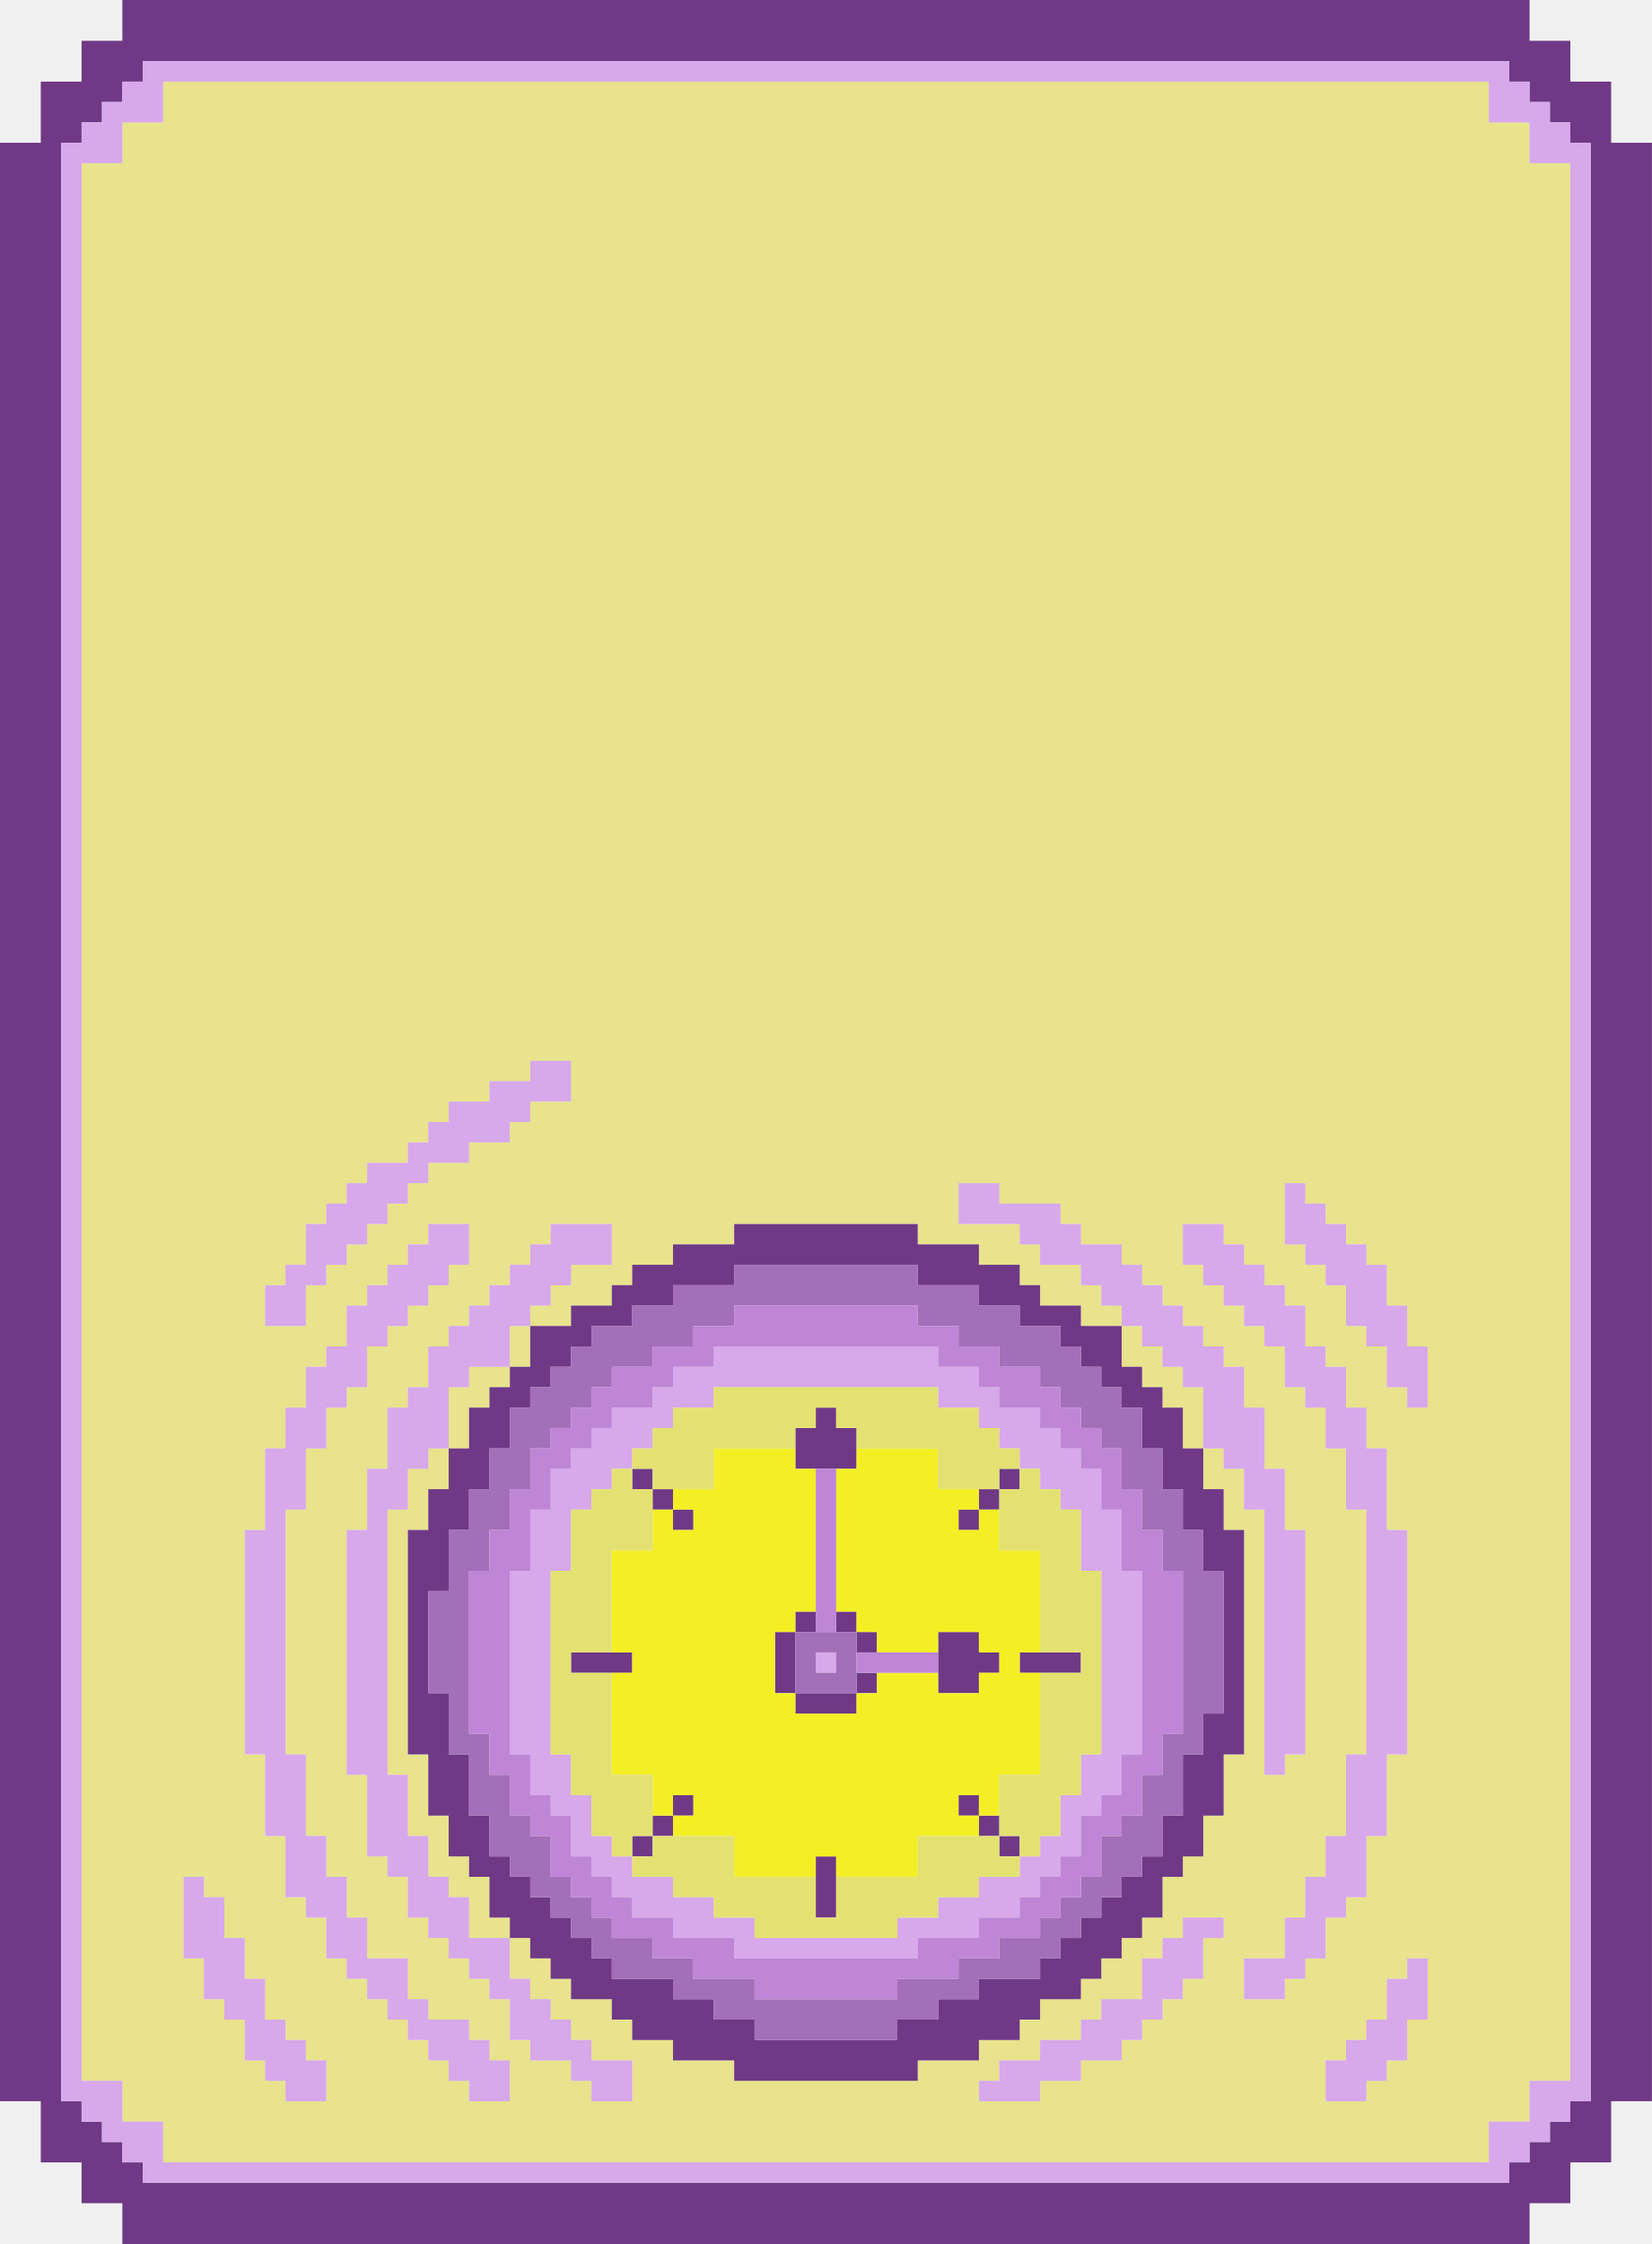
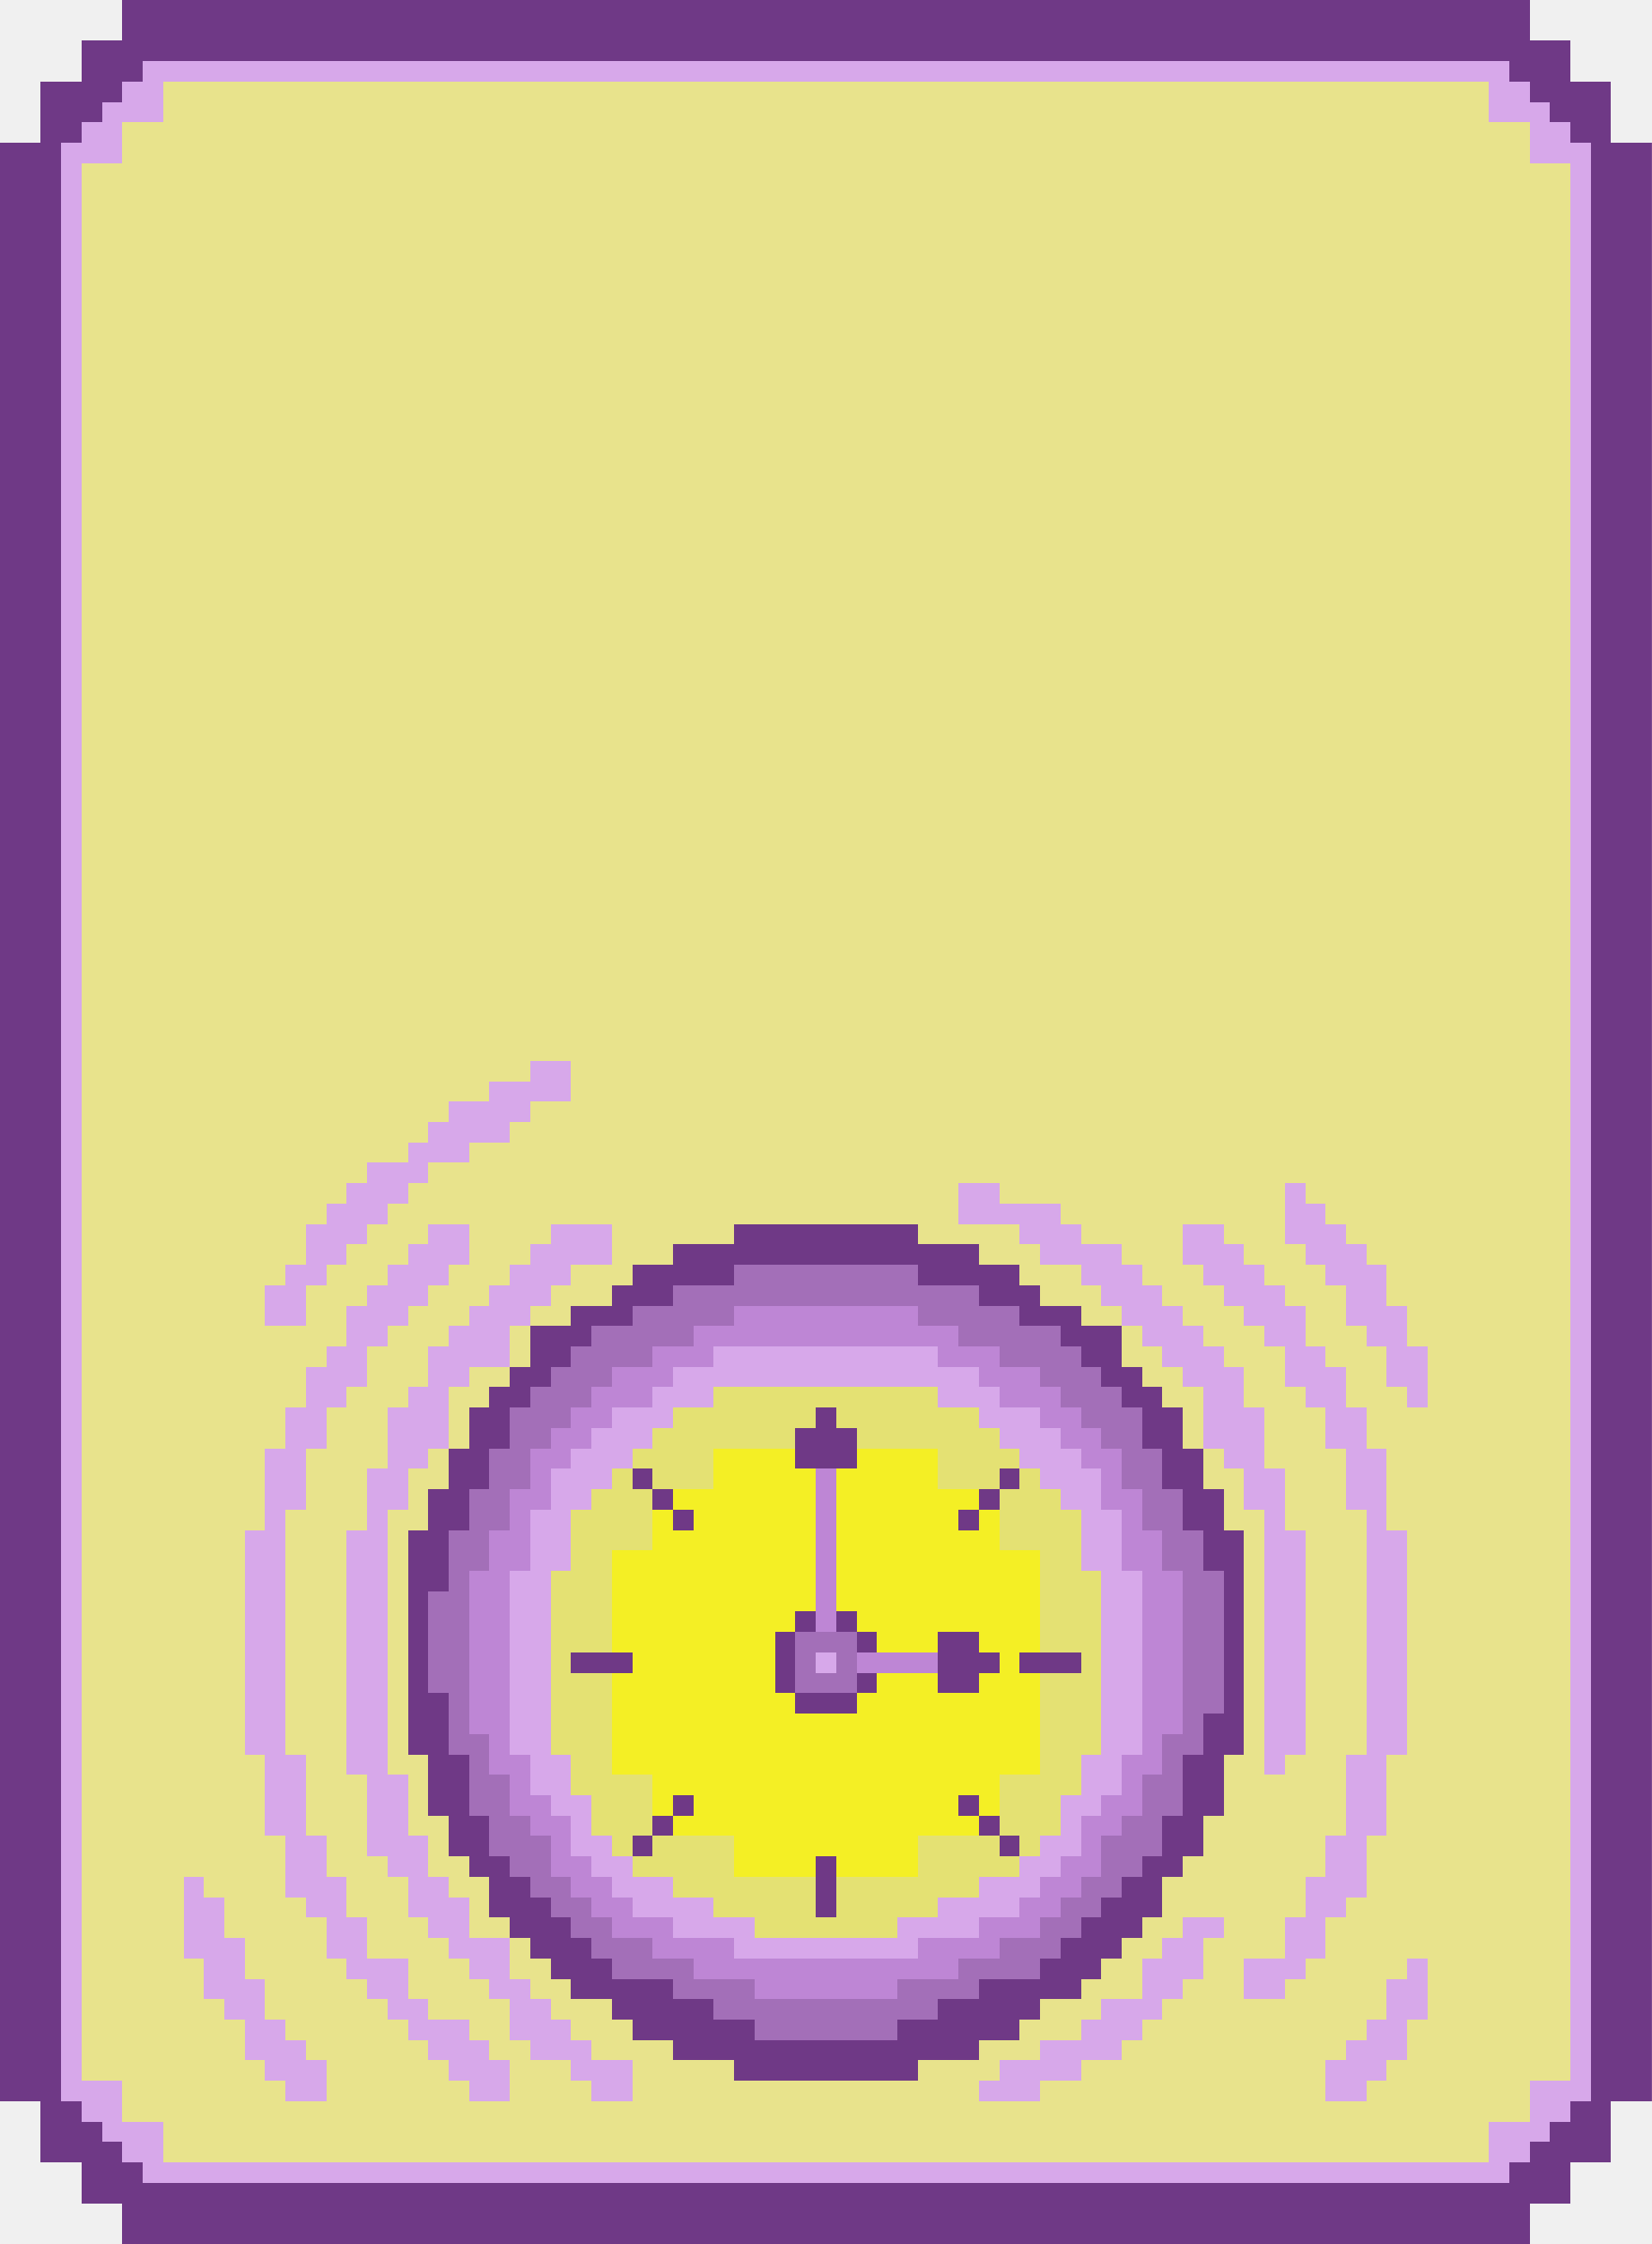
- <svg xmlns="http://www.w3.org/2000/svg" preserveAspectRatio="none" overflow="visible" style="display: block;" width="81" height="110" viewBox="0 0 81 110" fill="none">
+ <svg xmlns="http://www.w3.org/2000/svg" shape-rendering="crispEdges" preserveAspectRatio="none" overflow="visible" style="display: block;" width="81" height="110" viewBox="0 0 81 110" fill="none">
  <g id="ZAMAN_TAÅ" clip-path="url(#clip0_0_4)">
    <path id="color_e8e38c_1" fill-rule="evenodd" clip-rule="evenodd" d="M8 4H73V6H75V8H77V102H75V104H73V106H8V104H6V102H4V8H6V6H8V5V4ZM27 52H26V53H24V54H22V55H21V56H20V57H18V58H17V59H16V60H15V62H14V63H13V65H15V63H16V62H17V61H18V60H19V59H20V58H21V57H23V56H25V55H26V54H28V52H27ZM48 58H47V60H50V61H51V62H53V63H54V64H55V65H53V64H51V63H50V62H48V61H45V60H36V61H33V62H31V63H30V64H28V65H26V64H27V63H28V62H30V60H27V61H26V62H25V63H24V64H23V65H22V66H21V68H20V69H19V72H18V75H17V87H18V91H19V92H20V94H21V95H22V96H23V97H24V98H25V100H26V101H28V102H29V103H31V101H29V100H28V99H27V98H26V97H25V95H23V93H22V92H21V90H20V87H19V74H20V72H21V71H22V68H23V67H25V65H26V67H25V68H24V69H23V71H22V73H21V75H20V86H21V89H22V91H23V92H24V94H25V95H26V96H27V97H28V98H30V99H31V100H33V101H36V102H45V101H48V100H50V99H51V98H53V97H54V96H55V95H56V94H57V92H58V91H59V89H60V86H61V75H60V73H59V71H58V69H57V68H56V67H55V65H56V66H57V67H58V68H59V71H60V72H61V74H62V87H63V86H64V75H63V72H62V69H61V67H60V66H59V65H58V64H57V63H56V62H55V61H53V60H52V59H49V58H48ZM64 58H63V61H64V62H65V63H66V65H67V66H68V68H69V69H70V66H69V64H68V62H67V61H66V60H65V59H64V58ZM22 60H21V61H20V62H19V63H18V64H17V66H16V67H15V69H14V71H13V75H12V86H13V90H14V93H15V94H16V96H17V97H18V98H19V99H20V100H21V101H22V102H23V103H25V101H24V100H23V99H21V98H20V96H18V94H17V92H16V90H15V86H14V74H15V71H16V69H17V68H18V66H19V65H20V64H21V63H22V62H23V60H22ZM59 60H58V62H59V63H60V64H61V65H62V66H63V68H64V69H65V71H66V74H67V86H66V90H65V92H64V94H63V96H61V98H63V97H64V96H65V94H66V93H67V90H68V86H69V75H68V71H67V69H66V67H65V66H64V64H63V63H62V62H61V61H60V60H59ZM10 92H9V96H10V98H11V99H12V101H13V102H14V103H16V101H15V100H14V99H13V97H12V95H11V93H10V92ZM59 94H58V95H57V96H56V98H54V99H53V100H51V101H49V102H48V103H51V102H53V101H55V100H56V99H57V98H58V97H59V95H60V94H59ZM70 96H69V97H68V99H67V100H66V101H65V103H67V102H68V101H69V99H70V97V96Z" fill="#E8E38C" />
    <path id="color_6f3986_1" fill-rule="evenodd" clip-rule="evenodd" d="M6 0H75V2H77V4H79V7H81V103H79V106H77V108H75V110H6V108H4V106H2V103H0V7H2V4H4V2H6V1V0ZM8 3H7V4H6V5H5V6H4V7H3V103H4V104H5V105H6V106H7V107H74V106H75V105H76V104H77V103H78V7H77V6H76V5H75V4H74V3H9H8ZM36 60H45V61H48V62H50V63H51V64H53V65H55V67H56V68H57V69H58V71H59V73H60V75H61V86H60V89H59V91H58V92H57V94H56V95H55V96H54V97H53V98H51V99H50V100H48V101H45V102H36V101H33V100H31V99H30V98H28V97H27V96H26V95H25V94H24V92H23V91H22V89H21V86H20V75H21V73H22V71H23V69H24V68H25V67H26V65H28V64H30V63H31V62H33V61H36V60ZM37 62H36V63H33V64H31V65H29V66H28V67H27V68H26V69H25V71H24V73H23V75H22V78H21V83H22V86H23V89H24V91H25V92H26V93H27V94H28V95H29V96H30V97H33V98H35V99H37V100H44V99H46V98H48V97H51V96H52V95H53V94H54V93H55V92H56V91H57V89H58V86H59V84H60V77H59V75H58V73H57V71H56V69H55V68H54V67H53V66H52V65H50V64H48V63H45V62H38H37ZM40 69H41V70H42V72H39V70H40V69ZM31 72H32V73H31V72ZM49 72H50V73H49V72ZM32 73H33V74H32V73ZM48 73H49V74H48V73ZM33 74H34V75H33V74ZM47 74H48V75H47V74ZM39 79H40V80H39V79ZM41 79H42V80H41V79ZM38 80H39V83H38V81V80ZM42 80H43V81H42V80ZM46 80H48V81H49V82H48V83H46V81V80ZM28 81H31V82H28V81ZM50 81H53V82H50V81ZM42 82H43V83H42V82ZM39 83H42V84H39V83ZM33 88H34V89H33V88ZM47 88H48V89H47V88ZM32 89H33V90H32V89ZM48 89H49V90H48V89ZM31 90H32V91H31V90ZM49 90H50V91H49V90ZM40 91H41V94H40V92V91Z" fill="#6F3986" />
    <path id="color_d7a8ea_1" fill-rule="evenodd" clip-rule="evenodd" d="M7 3H74V4H75V5H76V6H77V7H78V103H77V104H76V105H75V106H74V107H7V106H6V105H5V104H4V103H3V7H4V6H5V5H6V4H7V3ZM9 4H8V6H6V8H4V102H6V104H8V106H73V104H75V102H77V8H75V6H73V4H10H9ZM26 52H28V54H26V55H25V56H23V57H21V58H20V59H19V60H18V61H17V62H16V63H15V65H13V63H14V62H15V60H16V59H17V58H18V57H20V56H21V55H22V54H24V53H26V52ZM47 58H49V59H52V60H53V61H55V62H56V63H57V64H58V65H59V66H60V67H61V69H62V72H63V75H64V86H63V87H62V74H61V72H60V71H59V68H58V67H57V66H56V65H55V64H54V63H53V62H51V61H50V60H47V59V58ZM63 58H64V59H65V60H66V61H67V62H68V64H69V66H70V69H69V68H68V66H67V65H66V63H65V62H64V61H63V59V58ZM21 60H23V62H22V63H21V64H20V65H19V66H18V68H17V69H16V71H15V74H14V86H15V90H16V92H17V94H18V96H20V98H21V99H23V100H24V101H25V103H23V102H22V101H21V100H20V99H19V98H18V97H17V96H16V94H15V93H14V90H13V86H12V75H13V71H14V69H15V67H16V66H17V64H18V63H19V62H20V61H21V60ZM27 60H30V62H28V63H27V64H26V65H25V67H23V68H22V71H21V72H20V74H19V87H20V90H21V92H22V93H23V95H25V97H26V98H27V99H28V100H29V101H31V103H29V102H28V101H26V100H25V98H24V97H23V96H22V95H21V94H20V92H19V91H18V87H17V75H18V72H19V69H20V68H21V66H22V65H23V64H24V63H25V62H26V61H27V60ZM58 60H60V61H61V62H62V63H63V64H64V66H65V67H66V69H67V71H68V75H69V86H68V90H67V93H66V94H65V96H64V97H63V98H61V96H63V94H64V92H65V90H66V86H67V74H66V71H65V69H64V68H63V66H62V65H61V64H60V63H59V62H58V61V60ZM35 66H46V67H48V68H49V69H51V70H52V71H53V72H54V74H55V77H56V86H55V88H54V89H53V91H52V92H51V93H50V94H48V95H45V96H36V95H33V94H31V93H30V92H29V91H28V89H27V88H26V86H25V77H26V74H27V72H28V71H29V70H30V69H32V68H33V67H35V66ZM36 68H35V69H33V70H32V71H31V72H30V73H29V74H28V77H27V86H28V88H29V90H30V91H31V92H33V93H35V94H37V95H44V94H46V93H48V92H50V91H51V90H52V88H53V86H54V77H53V74H52V73H51V72H50V71H49V70H48V69H46V68H37H36ZM40 81H41V82H40V81ZM9 92H10V93H11V95H12V97H13V99H14V100H15V101H16V103H14V102H13V101H12V99H11V98H10V96H9V93V92ZM58 94H60V95H59V97H58V98H57V99H56V100H55V101H53V102H51V103H48V102H49V101H51V100H53V99H54V98H56V96H57V95H58V94ZM69 96H70V99H69V101H68V102H67V103H65V101H66V100H67V99H68V97H69V96Z" fill="#D7A8EA" />
    <path id="color_f4ef25_1" fill-rule="evenodd" clip-rule="evenodd" d="M35 71H39V72H40V79H39V80H38V83H39V84H42V83H43V82H46V83H48V82H49V81H48V80H46V81H43V80H42V79H41V72H42V71H46V73H48V74H47V75H48V74H49V76H51V81H50V82H51V87H49V89H48V88H47V89H48V90H45V92H41V91H40V92H36V90H33V89H32V87H30V82H31V81H30V76H32V74H33V73H35V72V71ZM34 74H33V75H34V74ZM34 88H33V89H34V88Z" fill="#F4EF25" />
    <path id="color_a36fb8_1" fill-rule="evenodd" clip-rule="evenodd" d="M36 62H45V63H48V64H50V65H52V66H53V67H54V68H55V69H56V71H57V73H58V75H59V77H60V84H59V86H58V89H57V91H56V92H55V93H54V94H53V95H52V96H51V97H48V98H46V99H44V100H37V99H35V98H33V97H30V96H29V95H28V94H27V93H26V92H25V91H24V89H23V86H22V83H21V78H22V75H23V73H24V71H25V69H26V68H27V67H28V66H29V65H31V64H33V63H36V62ZM37 64H36V65H34V66H32V67H30V68H29V69H28V70H27V71H26V73H25V75H24V77H23V85H24V87H25V89H26V90H27V92H28V93H29V94H30V95H32V96H34V97H37V98H44V97H47V96H49V95H51V94H52V93H53V92H54V90H55V89H56V87H57V85H58V77H57V75H56V73H55V71H54V70H53V69H52V68H51V67H49V66H47V65H45V64H38H37ZM39 80H42V83H39V81V80ZM41 81H40V82H41V81Z" fill="#A36FB8" />
    <path id="color_e4e173_1" fill-rule="evenodd" clip-rule="evenodd" d="M35 68H46V69H48V70H49V71H50V72H49V73H46V71H42V70H41V69H40V70H39V71H35V73H32V72H31V71H32V70H33V69H35V68ZM30 72H31V73H32V76H30V81H28V82H30V87H32V90H31V91H30V90H29V88H28V86H27V77H28V74H29V73H30V72ZM50 72H51V73H52V74H53V77H54V86H53V88H52V90H51V91H50V90H49V87H51V82H53V81H51V76H49V73H50V72ZM32 90H36V92H40V94H41V92H45V90H49V91H50V92H48V93H46V94H44V95H37V94H35V93H33V92H31V91H32V90Z" fill="#E4E173" />
    <path id="color_be86d5_1" fill-rule="evenodd" clip-rule="evenodd" d="M36 64H45V65H47V66H49V67H51V68H52V69H53V70H54V71H55V73H56V75H57V77H58V85H57V87H56V89H55V90H54V92H53V93H52V94H51V95H49V96H47V97H44V98H37V97H34V96H32V95H30V94H29V93H28V92H27V90H26V89H25V87H24V85H23V77H24V75H25V73H26V71H27V70H28V69H29V68H30V67H32V66H34V65H36V64ZM36 66H35V67H33V68H32V69H30V70H29V71H28V72H27V74H26V77H25V86H26V88H27V89H28V91H29V92H30V93H31V94H33V95H36V96H45V95H48V94H50V93H51V92H52V91H53V89H54V88H55V86H56V77H55V74H54V72H53V71H52V70H51V69H49V68H48V67H46V66H37H36ZM40 72H41V80H40V73V72ZM42 81H46V82H42V81Z" fill="#BE86D5" />
  </g>
  <defs>
    <clipPath id="clip0_0_4">
      <rect width="81" height="110" fill="white" />
    </clipPath>
  </defs>
</svg>
